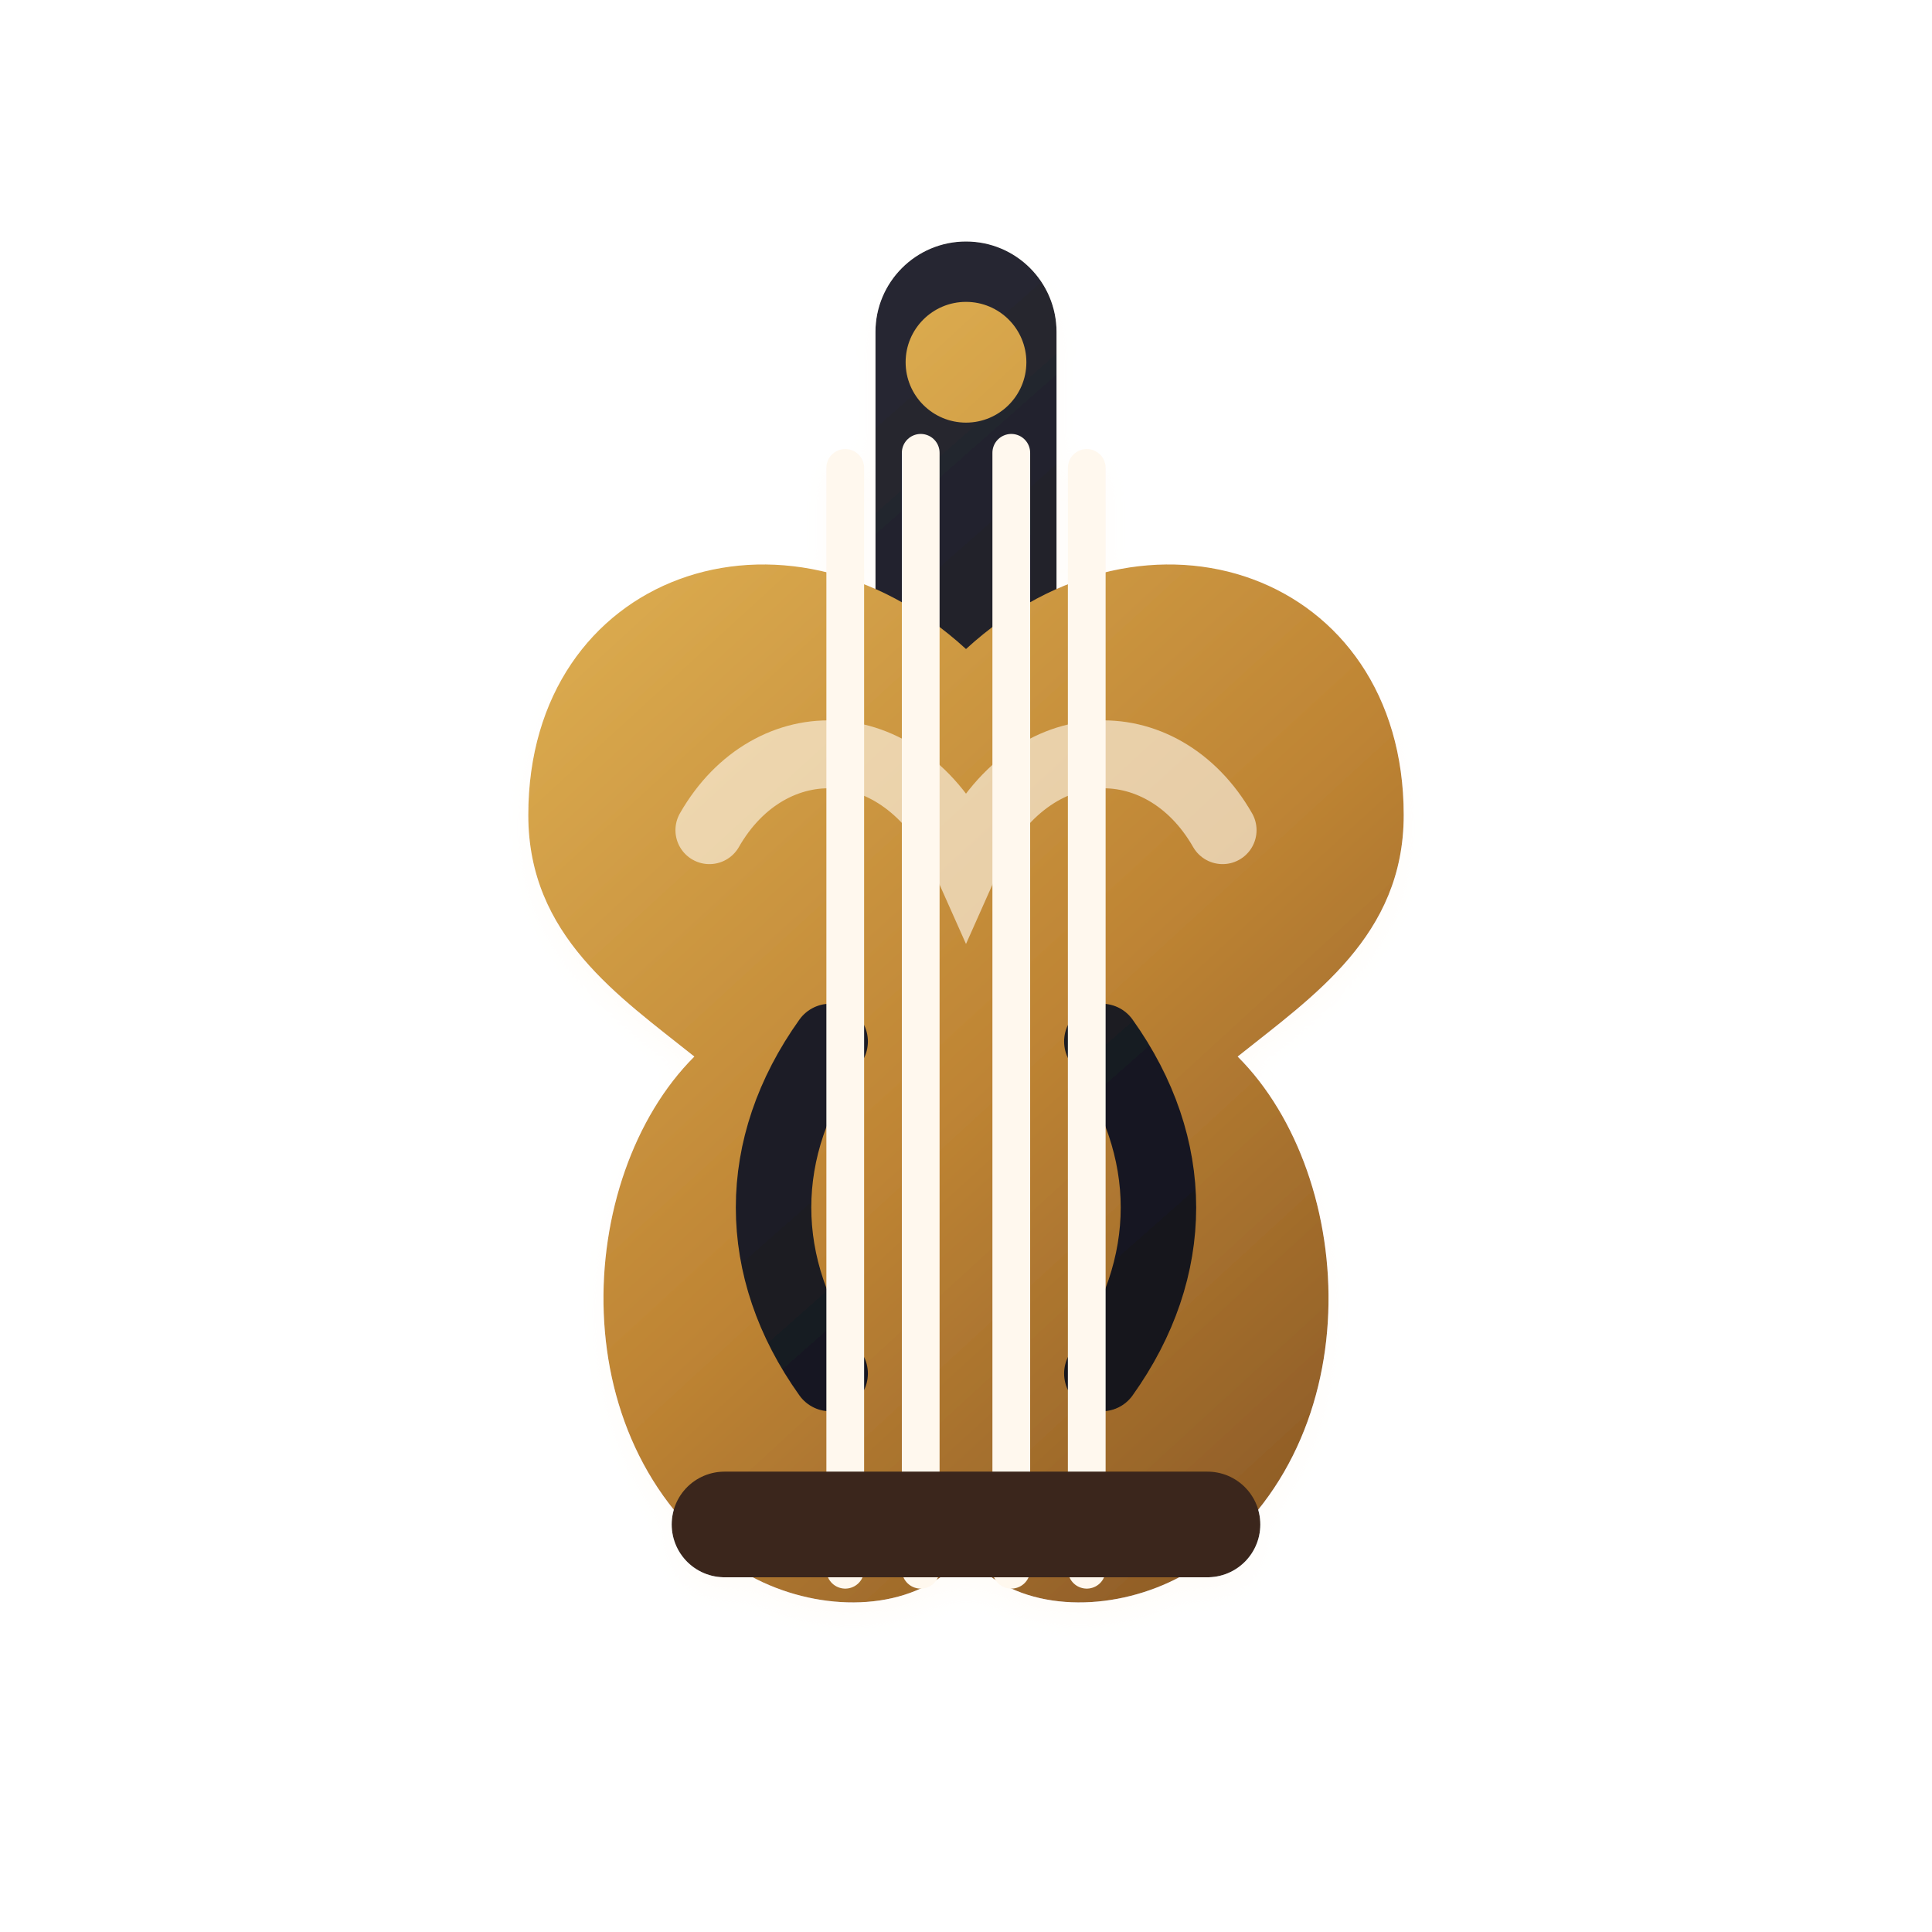
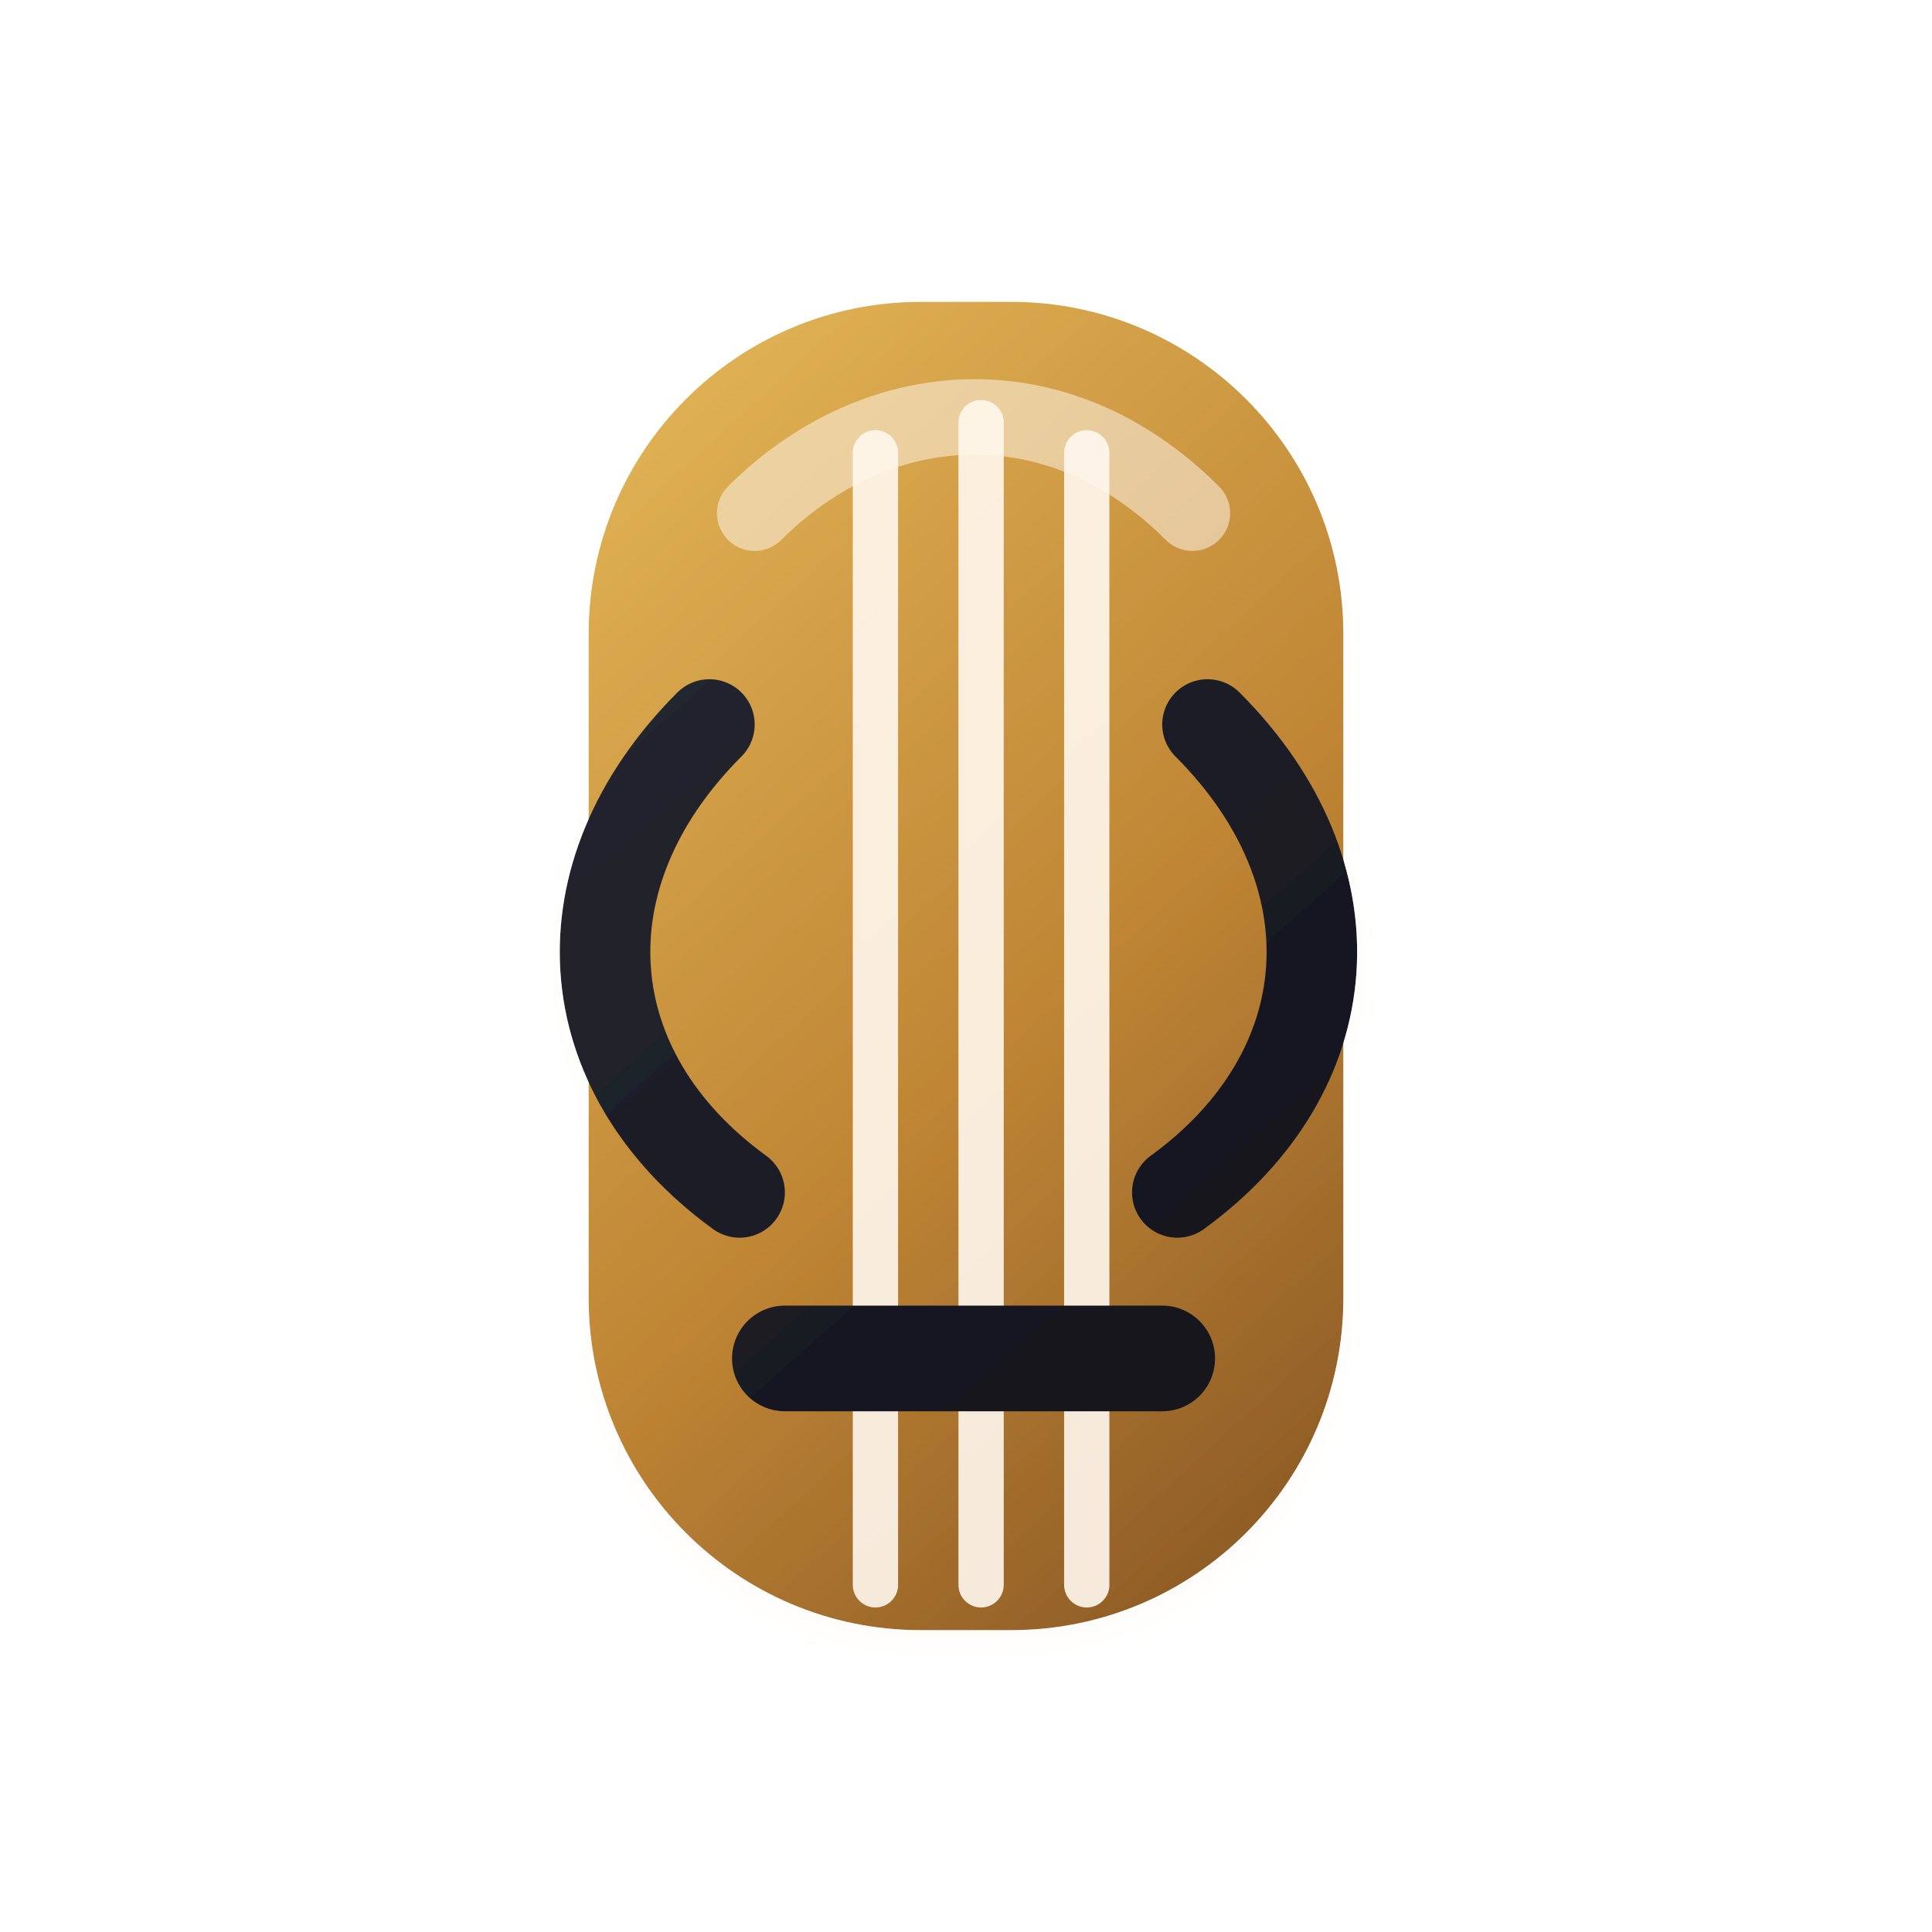
<svg xmlns="http://www.w3.org/2000/svg" viewBox="0 0 128 128" role="img" aria-label="Violin icon">
  <defs>
    <filter id="depth" x="-45%" y="-45%" width="190%" height="190%">
      <feDropShadow dx="0" dy="8" stdDeviation="5" flood-color="#221a16" flood-opacity=".20" />
      <feDropShadow dx="0" dy="1" stdDeviation="1" flood-color="#fff8ef" flood-opacity=".36" />
    </filter>
    <linearGradient id="paper" x1="20" y1="14" x2="108" y2="116" gradientUnits="userSpaceOnUse">
      <stop stop-color="#fff8ee" />
      <stop offset="1" stop-color="#dfd1bf" />
    </linearGradient>
    <linearGradient id="ink" x1="18" y1="14" x2="108" y2="116" gradientUnits="userSpaceOnUse">
      <stop stop-color="#31313b" />
      <stop offset="1" stop-color="#080911" />
    </linearGradient>
    <linearGradient id="coral" x1="18" y1="16" x2="110" y2="114" gradientUnits="userSpaceOnUse">
      <stop stop-color="#eda891" />
      <stop offset=".55" stop-color="#ce735b" />
      <stop offset="1" stop-color="#884a3c" />
    </linearGradient>
    <linearGradient id="rose" x1="18" y1="16" x2="108" y2="116" gradientUnits="userSpaceOnUse">
      <stop stop-color="#e4a4ad" />
      <stop offset=".55" stop-color="#ba6c84" />
      <stop offset="1" stop-color="#6f425b" />
    </linearGradient>
    <linearGradient id="teal" x1="16" y1="16" x2="108" y2="112" gradientUnits="userSpaceOnUse">
      <stop stop-color="#83aaa0" />
      <stop offset=".55" stop-color="#4f827a" />
      <stop offset="1" stop-color="#244d52" />
    </linearGradient>
    <linearGradient id="blue" x1="18" y1="16" x2="108" y2="112" gradientUnits="userSpaceOnUse">
-       <stop stop-color="#7891b7" />
-       <stop offset=".56" stop-color="#496c9a" />
-       <stop offset="1" stop-color="#1e2d55" />
+       <stop stop-color="#7fa2d4" />
+       <stop offset=".52" stop-color="#456fa8" />
+       <stop offset="1" stop-color="#172d61" />
    </linearGradient>
    <linearGradient id="gold" x1="20" y1="16" x2="108" y2="112" gradientUnits="userSpaceOnUse">
      <stop stop-color="#f0c763" />
      <stop offset=".55" stop-color="#be8434" />
      <stop offset="1" stop-color="#6e421e" />
    </linearGradient>
  </defs>
  <g filter="url(#depth)">
-     <rect x="58" y="16" width="12" height="40" rx="6" fill="url(#ink)" />
-     <path d="M64 43c-12-11-29-5-29 11 0 8 6 12 11 16-8 8-9 26 3 34 8 5 22 2 15-16-7 18 7 21 15 16 12-8 11-26 3-34 5-4 11-8 11-16 0-16-17-22-29-11z" fill="url(#gold)" />
-     <path d="M47 55c4-7 13-7 17 2 4-9 13-9 17-2" fill="none" stroke="#fff8ee" stroke-width="4.5" stroke-linecap="round" opacity=".62" />
-     <path d="M55 69c-5 7-5 15 0 22M73 69c5 7 5 15 0 22" fill="none" stroke="url(#ink)" stroke-width="5" stroke-linecap="round" />
-     <path d="M56 31v73M61 30v74M67 30v74M72 31v73" stroke="#fff8ee" stroke-width="2.5" stroke-linecap="round" />
-     <path d="M48 101h32" stroke="#3a271b" stroke-width="7" stroke-linecap="round" />
-     <circle cx="64" cy="24" r="4" fill="url(#gold)" />
+     <rect x="39" y="20" width="50" height="88" rx="22" fill="url(#gold)" />
+     <path d="M58 30v75M65 28v77M72 30v75" stroke="#fff8ee" stroke-width="3" stroke-linecap="round" opacity=".9" />
+     <path d="M47 48c-10 10-9 23 2 31M80 48c10 10 9 23-2 31" fill="none" stroke="url(#ink)" stroke-width="6" stroke-linecap="round" />
+     <path d="M52 90h25" stroke="url(#ink)" stroke-width="7" stroke-linecap="round" />
+     <path d="M50 34c8-8 20-9 29 0" fill="none" stroke="#fff8ee" stroke-width="5" stroke-linecap="round" opacity=".52" />
  </g>
</svg>
